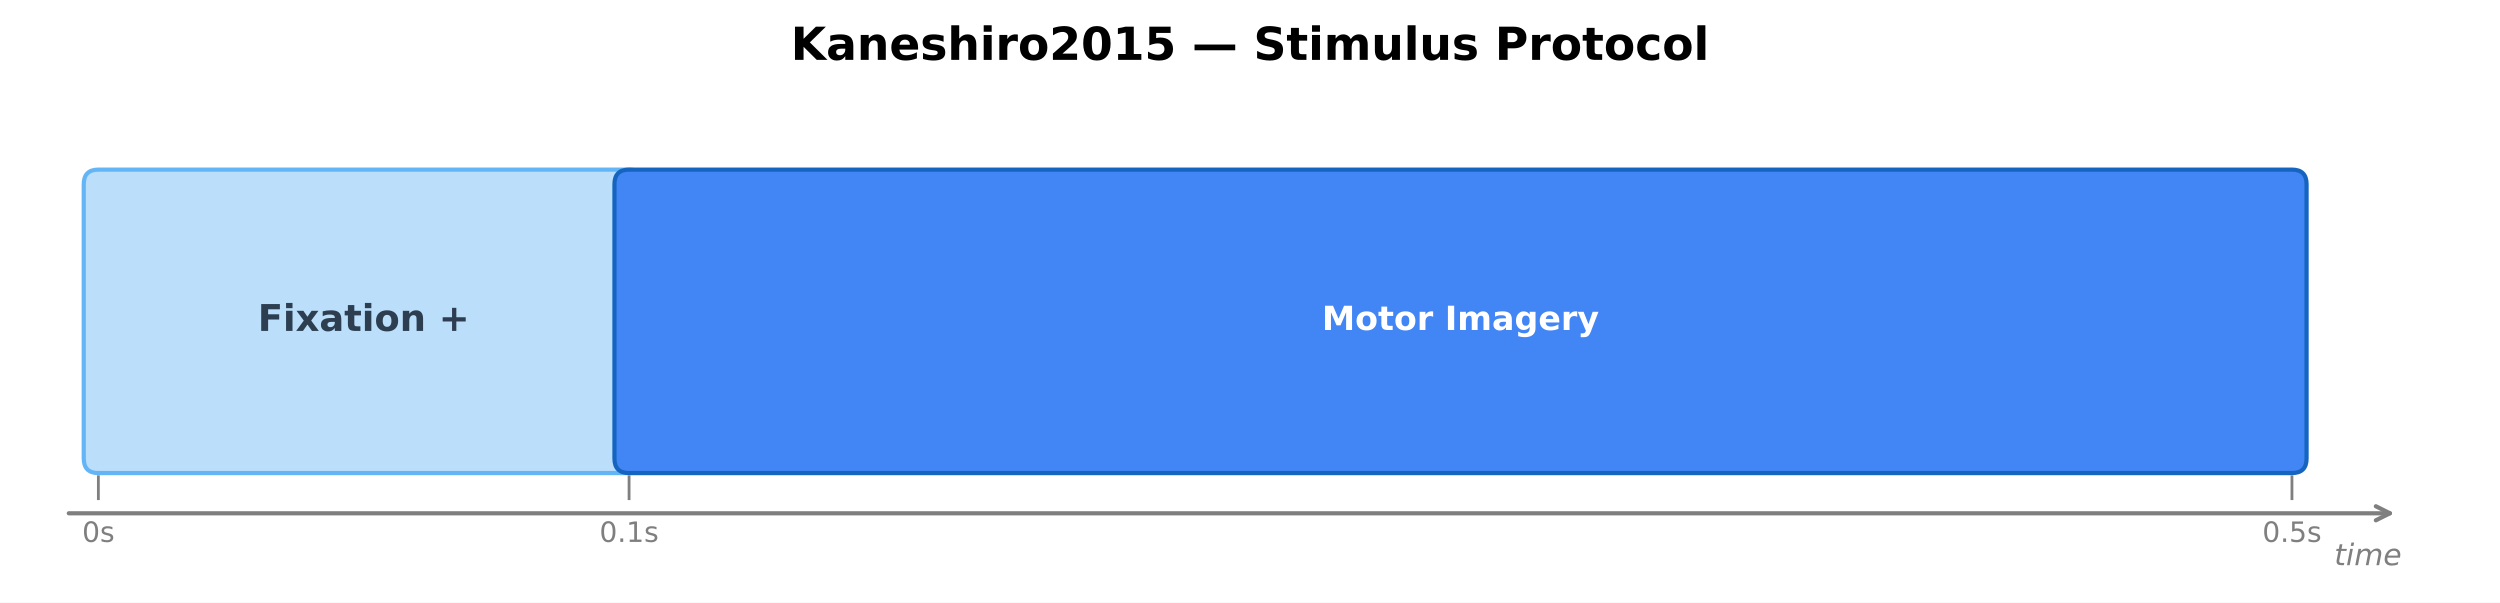
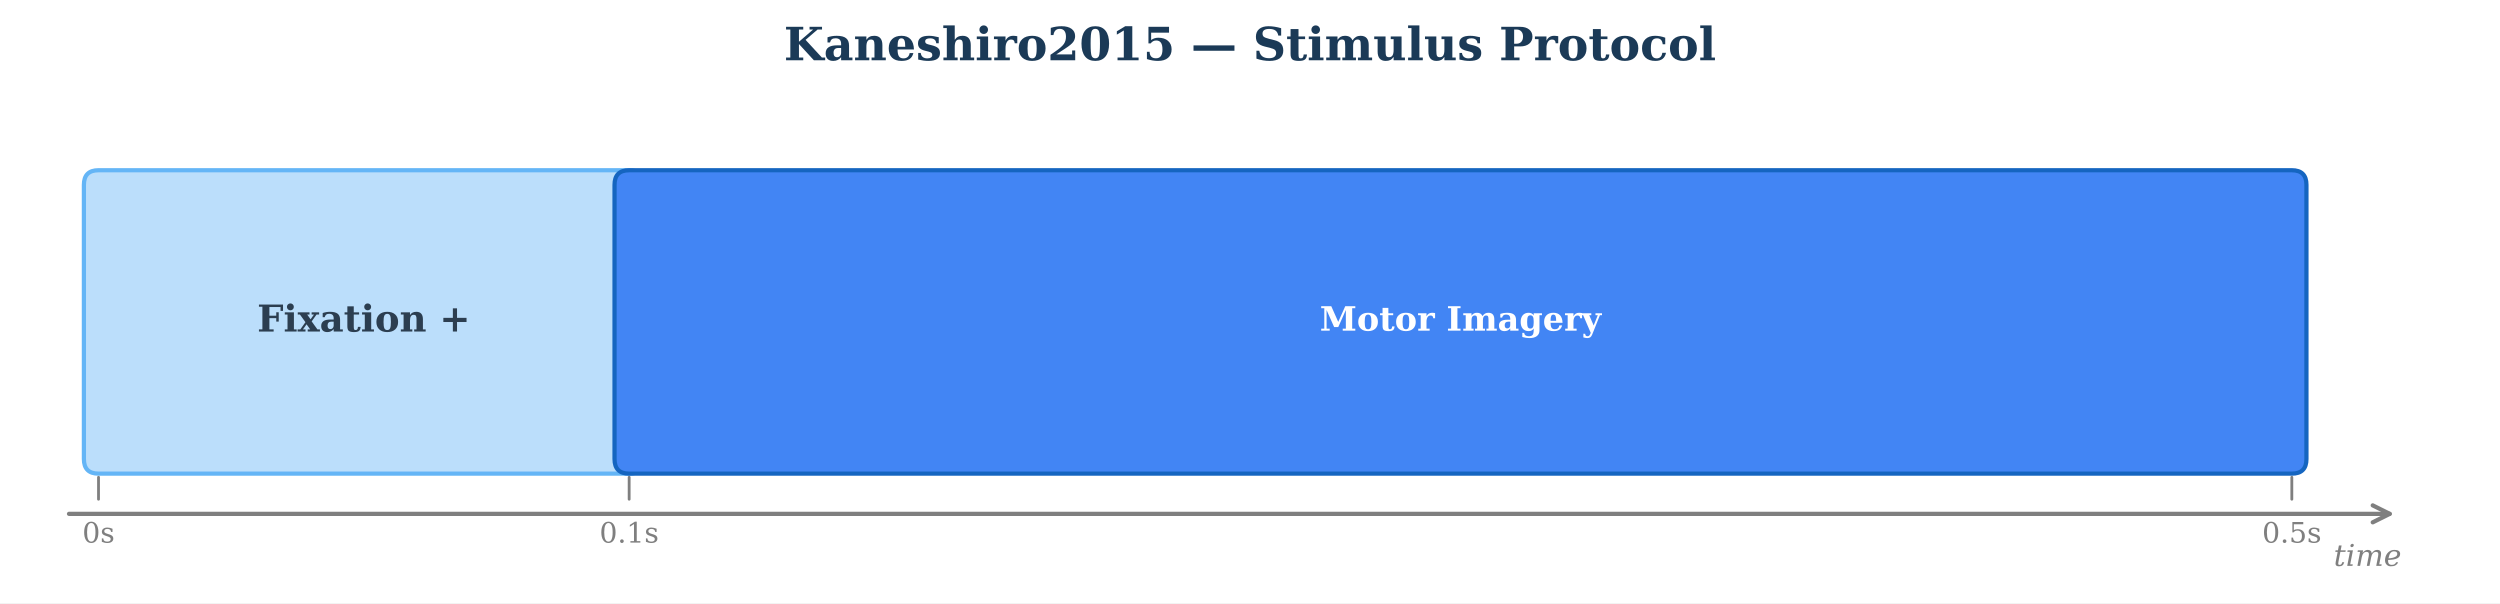
- <svg xmlns="http://www.w3.org/2000/svg" xmlns:xlink="http://www.w3.org/1999/xlink" width="712.8pt" height="171.788pt" viewBox="0 0 712.8 171.788" version="1.1">
+ <svg xmlns="http://www.w3.org/2000/svg" xmlns:xlink="http://www.w3.org/1999/xlink" width="708.48pt" height="170.95pt" viewBox="0 0 708.48 170.95" version="1.1">
  <defs>
    <style type="text/css">*{stroke-linejoin: round; stroke-linecap: butt}</style>
  </defs>
  <g id="figure_1">
    <g id="patch_1">
-       <path d="M 0 171.788  L 712.8 171.788  L 712.8 0  L 0 0  z " style="fill: #ffffff" />
+       <path d="M 0 170.95  L 708.48 170.95  L 708.48 0  L 0 0  z " style="fill: #ffffff" />
    </g>
    <g id="axes_1">
      <g id="patch_2">
-         <path d="M 28.048 134.88  L 179.362 134.88  Q 183.532 134.88 183.532 130.711  L 183.532 52.532  Q 183.532 48.362 179.362 48.362  L 28.048 48.362  Q 23.878 48.362 23.878 52.532  L 23.878 130.711  Q 23.878 134.88 28.048 134.88  z " clip-path="url(#pa5e3bc7644)" style="fill: #bbdefb; stroke: #64b5f6; stroke-width: 1.2" />
+         <path d="M 27.919 134.226  L 178.297 134.226  Q 182.441 134.226 182.441 130.082  L 182.441 52.387  Q 182.441 48.243 178.297 48.243  L 27.919 48.243  Q 23.775 48.243 23.775 52.387  L 23.775 130.082  Q 23.775 134.226 27.919 134.226  z " clip-path="url(#p4ee718311d)" style="fill: #bbdefb; stroke: #64b5f6; stroke-width: 1.2" />
      </g>
      <g id="patch_3">
-         <path d="M 179.362 134.88  L 653.481 134.88  Q 657.65 134.88 657.65 130.711  L 657.65 52.532  Q 657.65 48.362 653.481 48.362  L 179.362 48.362  Q 175.193 48.362 175.193 52.532  L 175.193 130.711  Q 175.193 134.88 179.362 134.88  z " clip-path="url(#pa5e3bc7644)" style="fill: #4285f4; stroke: #1565c0; stroke-width: 1.2" />
+         <path d="M 178.297 134.226  L 649.483 134.226  Q 653.627 134.226 653.627 130.082  L 653.627 52.387  Q 653.627 48.243 649.483 48.243  L 178.297 48.243  Q 174.153 48.243 174.153 52.387  L 174.153 130.082  Q 174.153 134.226 178.297 134.226  z " clip-path="url(#p4ee718311d)" style="fill: #4285f4; stroke: #1565c0; stroke-width: 1.2" />
      </g>
      <g id="line2d_1">
-         <path d="M 28.048 135.923  L 28.048 142.177  " clip-path="url(#pa5e3bc7644)" style="fill: none; stroke: #7f7f7f; stroke-width: 0.8; stroke-linecap: square" />
+         <path d="M 27.919 135.262  L 27.919 141.477  " clip-path="url(#p4ee718311d)" style="fill: none; stroke: #7f7f7f; stroke-width: 0.8; stroke-linecap: round" />
      </g>
      <g id="line2d_2">
-         <path d="M 179.362 135.923  L 179.362 142.177  " clip-path="url(#pa5e3bc7644)" style="fill: none; stroke: #7f7f7f; stroke-width: 0.8; stroke-linecap: square" />
+         <path d="M 178.297 135.262  L 178.297 141.477  " clip-path="url(#p4ee718311d)" style="fill: none; stroke: #7f7f7f; stroke-width: 0.8; stroke-linecap: round" />
      </g>
      <g id="line2d_3">
-         <path d="M 653.481 135.923  L 653.481 142.177  " clip-path="url(#pa5e3bc7644)" style="fill: none; stroke: #7f7f7f; stroke-width: 0.8; stroke-linecap: square" />
+         <path d="M 649.483 135.262  L 649.483 141.477  " clip-path="url(#p4ee718311d)" style="fill: none; stroke: #7f7f7f; stroke-width: 0.8; stroke-linecap: round" />
      </g>
      <g id="text_1">
-         <g clip-path="url(#pa5e3bc7644)">
-           <g style="fill: #2c3e50" transform="translate(73.50926 94.3492) scale(0.105 -0.105)">
+         <g clip-path="url(#p4ee718311d)">
+           <g style="fill: #2c3e50" transform="translate(72.88935 93.96234) scale(0.105 -0.105)">
            <defs>
-               <path id="DejaVuSans-Bold-29" d="M 588 4666  L 3834 4666  L 3834 3756  L 1791 3756  L 1791 2888  L 3713 2888  L 3713 1978  L 1791 1978  L 1791 0  L 588 0  L 588 4666  z " transform="scale(0.015625)" />
-               <path id="DejaVuSans-Bold-4c" d="M 538 3500  L 1656 3500  L 1656 0  L 538 0  L 538 3500  z M 538 4863  L 1656 4863  L 1656 3950  L 538 3950  L 538 4863  z " transform="scale(0.015625)" />
-               <path id="DejaVuSans-Bold-5b" d="M 1422 1791  L 159 3500  L 1344 3500  L 2059 2463  L 2784 3500  L 3969 3500  L 2706 1797  L 4031 0  L 2847 0  L 2059 1106  L 1281 0  L 97 0  L 1422 1791  z " transform="scale(0.015625)" />
-               <path id="DejaVuSans-Bold-44" d="M 2106 1575  Q 1756 1575 1579 1456  Q 1403 1338 1403 1106  Q 1403 894 1545 773  Q 1688 653 1941 653  Q 2256 653 2472 879  Q 2688 1106 2688 1447  L 2688 1575  L 2106 1575  z M 3816 1997  L 3816 0  L 2688 0  L 2688 519  Q 2463 200 2181 54  Q 1900 -91 1497 -91  Q 953 -91 614 226  Q 275 544 275 1050  Q 275 1666 698 1953  Q 1122 2241 2028 2241  L 2688 2241  L 2688 2328  Q 2688 2594 2478 2717  Q 2269 2841 1825 2841  Q 1466 2841 1156 2769  Q 847 2697 581 2553  L 581 3406  Q 941 3494 1303 3539  Q 1666 3584 2028 3584  Q 2975 3584 3395 3211  Q 3816 2838 3816 1997  z " transform="scale(0.015625)" />
-               <path id="DejaVuSans-Bold-57" d="M 1759 4494  L 1759 3500  L 2913 3500  L 2913 2700  L 1759 2700  L 1759 1216  Q 1759 972 1856 886  Q 1953 800 2241 800  L 2816 800  L 2816 0  L 1856 0  Q 1194 0 917 276  Q 641 553 641 1216  L 641 2700  L 84 2700  L 84 3500  L 641 3500  L 641 4494  L 1759 4494  z " transform="scale(0.015625)" />
-               <path id="DejaVuSans-Bold-52" d="M 2203 2784  Q 1831 2784 1636 2517  Q 1441 2250 1441 1747  Q 1441 1244 1636 976  Q 1831 709 2203 709  Q 2569 709 2762 976  Q 2956 1244 2956 1747  Q 2956 2250 2762 2517  Q 2569 2784 2203 2784  z M 2203 3584  Q 3106 3584 3614 3096  Q 4122 2609 4122 1747  Q 4122 884 3614 396  Q 3106 -91 2203 -91  Q 1297 -91 786 396  Q 275 884 275 1747  Q 275 2609 786 3096  Q 1297 3584 2203 3584  z " transform="scale(0.015625)" />
-               <path id="DejaVuSans-Bold-51" d="M 4056 2131  L 4056 0  L 2931 0  L 2931 347  L 2931 1631  Q 2931 2084 2911 2256  Q 2891 2428 2841 2509  Q 2775 2619 2662 2680  Q 2550 2741 2406 2741  Q 2056 2741 1856 2470  Q 1656 2200 1656 1722  L 1656 0  L 538 0  L 538 3500  L 1656 3500  L 1656 2988  Q 1909 3294 2193 3439  Q 2478 3584 2822 3584  Q 3428 3584 3742 3212  Q 4056 2841 4056 2131  z " transform="scale(0.015625)" />
-               <path id="DejaVuSans-Bold-3" transform="scale(0.015625)" />
-               <path id="DejaVuSans-Bold-e" d="M 3053 4013  L 3053 2375  L 4684 2375  L 4684 1638  L 3053 1638  L 3053 0  L 2309 0  L 2309 1638  L 678 1638  L 678 2375  L 2309 2375  L 2309 4013  L 3053 4013  z " transform="scale(0.015625)" />
+               <path id="DejaVuSerif-Bold-29" d="M 300 0  L 300 378  L 897 378  L 897 4288  L 300 4288  L 300 4666  L 4459 4666  L 4459 3566  L 4031 3566  L 4031 4238  L 2106 4238  L 2106 2741  L 3291 2741  L 3291 3334  L 3719 3334  L 3719 1722  L 3291 1722  L 3291 2316  L 2106 2316  L 2106 378  L 2841 378  L 2841 0  L 300 0  z " transform="scale(0.015625)" />
+               <path id="DejaVuSerif-Bold-4c" d="M 588 4263  Q 588 4516 763 4689  Q 938 4863 1191 4863  Q 1438 4863 1611 4689  Q 1784 4516 1784 4263  Q 1784 4016 1611 3842  Q 1438 3669 1191 3669  Q 938 3669 763 3841  Q 588 4013 588 4263  z M 1797 378  L 2272 378  L 2272 0  L 219 0  L 219 378  L 691 378  L 691 2944  L 219 2944  L 219 3322  L 1797 3322  L 1797 378  z " transform="scale(0.015625)" />
+               <path id="DejaVuSerif-Bold-5b" d="M 2247 2119  L 2834 2944  L 2425 2944  L 2425 3322  L 3719 3322  L 3719 2944  L 3278 2944  L 2431 1759  L 3419 378  L 3859 378  L 3859 0  L 1747 0  L 1747 378  L 2175 378  L 1550 1253  L 922 378  L 1369 378  L 1369 0  L 0 0  L 0 378  L 475 378  L 1356 1619  L 403 2944  L 31 2944  L 31 3322  L 2059 3322  L 2059 2944  L 1656 2944  L 2247 2119  z " transform="scale(0.015625)" />
+               <path id="DejaVuSerif-Bold-44" d="M 3525 2041  L 3525 378  L 4000 378  L 4000 0  L 2419 0  L 2419 422  Q 2200 159 1931 34  Q 1663 -91 1319 -91  Q 809 -91 536 182  Q 263 456 263 966  Q 263 1525 655 1803  Q 1047 2081 1838 2081  L 2419 2081  L 2419 2278  Q 2419 2681 2228 2873  Q 2038 3066 1638 3066  Q 1306 3066 1126 2930  Q 947 2794 872 2484  L 519 2484  L 519 3200  Q 816 3306 1134 3359  Q 1453 3413 1806 3413  Q 2697 3413 3111 3081  Q 3525 2750 3525 2041  z M 2419 1044  L 2419 1709  L 2003 1709  Q 1694 1709 1528 1540  Q 1363 1372 1363 1056  Q 1363 741 1483 584  Q 1603 428 1850 428  Q 2106 428 2262 597  Q 2419 766 2419 1044  z " transform="scale(0.015625)" />
+               <path id="DejaVuSerif-Bold-57" d="M 634 2944  L 153 2944  L 153 3322  L 634 3322  L 634 4353  L 1741 4353  L 1741 3322  L 2663 3322  L 2663 2944  L 1741 2944  L 1741 909  Q 1741 475 1809 369  Q 1878 263 2059 263  Q 2259 263 2356 397  Q 2453 531 2459 813  L 2925 813  Q 2897 313 2651 111  Q 2406 -91 1806 -91  Q 1122 -91 878 123  Q 634 338 634 909  L 634 2944  z " transform="scale(0.015625)" />
+               <path id="DejaVuSerif-Bold-52" d="M 2138 263  Q 2488 263 2630 563  Q 2772 863 2772 1663  Q 2772 2463 2631 2761  Q 2491 3059 2138 3059  Q 1784 3059 1640 2757  Q 1497 2456 1497 1663  Q 1497 869 1640 566  Q 1784 263 2138 263  z M 2138 -91  Q 1259 -91 761 376  Q 263 844 263 1663  Q 263 2484 761 2948  Q 1259 3413 2138 3413  Q 3019 3413 3516 2948  Q 4013 2484 4013 1663  Q 4013 844 3514 376  Q 3016 -91 2138 -91  z " transform="scale(0.015625)" />
+               <path id="DejaVuSerif-Bold-51" d="M 219 0  L 219 378  L 691 378  L 691 2944  L 219 2944  L 219 3322  L 1797 3322  L 1797 2853  Q 1997 3150 2253 3281  Q 2509 3413 2900 3413  Q 3459 3413 3745 3083  Q 4031 2753 4031 2113  L 4031 378  L 4506 378  L 4506 0  L 2522 0  L 2522 378  L 2925 378  L 2925 2144  Q 2925 2566 2817 2730  Q 2709 2894 2444 2894  Q 2109 2894 1953 2648  Q 1797 2403 1797 1869  L 1797 378  L 2203 378  L 2203 0  L 219 0  z " transform="scale(0.015625)" />
+               <path id="DejaVuSerif-Bold-3" transform="scale(0.015625)" />
+               <path id="DejaVuSerif-Bold-e" d="M 3041 4013  L 3041 2369  L 4684 2369  L 4684 1650  L 3041 1650  L 3041 6  L 2322 6  L 2322 1650  L 678 1650  L 678 2369  L 2322 2369  L 2322 4013  L 3041 4013  z " transform="scale(0.015625)" />
            </defs>
-             <use xlink:href="#DejaVuSans-Bold-29" />
-             <use xlink:href="#DejaVuSans-Bold-4c" transform="translate(68.3125 0)" />
-             <use xlink:href="#DejaVuSans-Bold-5b" transform="translate(102.5938 0)" />
-             <use xlink:href="#DejaVuSans-Bold-44" transform="translate(167.0938 0)" />
-             <use xlink:href="#DejaVuSans-Bold-57" transform="translate(234.5781 0)" />
-             <use xlink:href="#DejaVuSans-Bold-4c" transform="translate(282.375 0)" />
-             <use xlink:href="#DejaVuSans-Bold-52" transform="translate(316.6562 0)" />
-             <use xlink:href="#DejaVuSans-Bold-51" transform="translate(385.3594 0)" />
-             <use xlink:href="#DejaVuSans-Bold-3" transform="translate(456.5469 0)" />
-             <use xlink:href="#DejaVuSans-Bold-e" transform="translate(491.3594 0)" />
+             <use xlink:href="#DejaVuSerif-Bold-29" />
+             <use xlink:href="#DejaVuSerif-Bold-4c" transform="translate(71 0)" />
+             <use xlink:href="#DejaVuSerif-Bold-5b" transform="translate(108.9844 0)" />
+             <use xlink:href="#DejaVuSerif-Bold-44" transform="translate(168.6094 0)" />
+             <use xlink:href="#DejaVuSerif-Bold-57" transform="translate(233.4062 0)" />
+             <use xlink:href="#DejaVuSerif-Bold-4c" transform="translate(279.5938 0)" />
+             <use xlink:href="#DejaVuSerif-Bold-52" transform="translate(317.5781 0)" />
+             <use xlink:href="#DejaVuSerif-Bold-51" transform="translate(384.2812 0)" />
+             <use xlink:href="#DejaVuSerif-Bold-3" transform="translate(456.9844 0)" />
+             <use xlink:href="#DejaVuSerif-Bold-e" transform="translate(491.7969 0)" />
          </g>
        </g>
      </g>
      <g id="text_2">
-         <g clip-path="url(#pa5e3bc7644)">
-           <g style="fill: #ffffff" transform="translate(376.9184 94.08903) scale(0.095 -0.095)">
+         <g clip-path="url(#p4ee718311d)">
+           <g style="fill: #ffffff" transform="translate(374.0131 93.70216) scale(0.095 -0.095)">
            <defs>
-               <path id="DejaVuSans-Bold-30" d="M 588 4666  L 2119 4666  L 3181 2169  L 4250 4666  L 5778 4666  L 5778 0  L 4641 0  L 4641 3413  L 3566 897  L 2803 897  L 1728 3413  L 1728 0  L 588 0  L 588 4666  z " transform="scale(0.015625)" />
-               <path id="DejaVuSans-Bold-55" d="M 3138 2547  Q 2991 2616 2845 2648  Q 2700 2681 2553 2681  Q 2122 2681 1889 2404  Q 1656 2128 1656 1613  L 1656 0  L 538 0  L 538 3500  L 1656 3500  L 1656 2925  Q 1872 3269 2151 3426  Q 2431 3584 2822 3584  Q 2878 3584 2943 3579  Q 3009 3575 3134 3559  L 3138 2547  z " transform="scale(0.015625)" />
-               <path id="DejaVuSans-Bold-2c" d="M 588 4666  L 1791 4666  L 1791 0  L 588 0  L 588 4666  z " transform="scale(0.015625)" />
-               <path id="DejaVuSans-Bold-50" d="M 3781 2919  Q 3994 3244 4286 3414  Q 4578 3584 4928 3584  Q 5531 3584 5847 3212  Q 6163 2841 6163 2131  L 6163 0  L 5038 0  L 5038 1825  Q 5041 1866 5042 1909  Q 5044 1953 5044 2034  Q 5044 2406 4934 2573  Q 4825 2741 4581 2741  Q 4263 2741 4089 2478  Q 3916 2216 3909 1719  L 3909 0  L 2784 0  L 2784 1825  Q 2784 2406 2684 2573  Q 2584 2741 2328 2741  Q 2006 2741 1831 2477  Q 1656 2213 1656 1722  L 1656 0  L 531 0  L 531 3500  L 1656 3500  L 1656 2988  Q 1863 3284 2130 3434  Q 2397 3584 2719 3584  Q 3081 3584 3359 3409  Q 3638 3234 3781 2919  z " transform="scale(0.015625)" />
-               <path id="DejaVuSans-Bold-4a" d="M 2919 594  Q 2688 288 2409 144  Q 2131 0 1766 0  Q 1125 0 706 504  Q 288 1009 288 1791  Q 288 2575 706 3076  Q 1125 3578 1766 3578  Q 2131 3578 2409 3434  Q 2688 3291 2919 2981  L 2919 3500  L 4044 3500  L 4044 353  Q 4044 -491 3511 -936  Q 2978 -1381 1966 -1381  Q 1638 -1381 1331 -1331  Q 1025 -1281 716 -1178  L 716 -306  Q 1009 -475 1290 -558  Q 1572 -641 1856 -641  Q 2406 -641 2662 -400  Q 2919 -159 2919 353  L 2919 594  z M 2181 2772  Q 1834 2772 1640 2515  Q 1447 2259 1447 1791  Q 1447 1309 1634 1061  Q 1822 813 2181 813  Q 2531 813 2725 1069  Q 2919 1325 2919 1791  Q 2919 2259 2725 2515  Q 2531 2772 2181 2772  z " transform="scale(0.015625)" />
-               <path id="DejaVuSans-Bold-48" d="M 4031 1759  L 4031 1441  L 1416 1441  Q 1456 1047 1700 850  Q 1944 653 2381 653  Q 2734 653 3104 758  Q 3475 863 3866 1075  L 3866 213  Q 3469 63 3072 -14  Q 2675 -91 2278 -91  Q 1328 -91 801 392  Q 275 875 275 1747  Q 275 2603 792 3093  Q 1309 3584 2216 3584  Q 3041 3584 3536 3087  Q 4031 2591 4031 1759  z M 2881 2131  Q 2881 2450 2695 2645  Q 2509 2841 2209 2841  Q 1884 2841 1681 2658  Q 1478 2475 1428 2131  L 2881 2131  z " transform="scale(0.015625)" />
-               <path id="DejaVuSans-Bold-5c" d="M 78 3500  L 1197 3500  L 2138 1125  L 2938 3500  L 4056 3500  L 2584 -331  Q 2363 -916 2067 -1148  Q 1772 -1381 1288 -1381  L 641 -1381  L 641 -647  L 991 -647  Q 1275 -647 1404 -556  Q 1534 -466 1606 -231  L 1638 -134  L 78 3500  z " transform="scale(0.015625)" />
+               <path id="DejaVuSerif-Bold-30" d="M 269 0  L 269 378  L 863 378  L 863 4288  L 269 4288  L 269 4666  L 2194 4666  L 3525 1672  L 4863 4666  L 6784 4666  L 6784 4288  L 6188 4288  L 6188 378  L 6784 378  L 6784 0  L 4384 0  L 4384 378  L 4978 378  L 4978 3938  L 3531 684  L 2741 684  L 1300 3938  L 1300 378  L 1894 378  L 1894 0  L 269 0  z " transform="scale(0.015625)" />
+               <path id="DejaVuSerif-Bold-55" d="M 3438 3359  L 3438 2369  L 3084 2369  Q 3066 2634 2941 2764  Q 2816 2894 2578 2894  Q 2216 2894 2006 2575  Q 1797 2256 1797 1691  L 1797 378  L 2400 378  L 2400 0  L 219 0  L 219 378  L 691 378  L 691 2944  L 184 2944  L 184 3322  L 1797 3322  L 1797 2731  Q 1959 3078 2226 3245  Q 2494 3413 2881 3413  Q 2978 3413 3117 3398  Q 3256 3384 3438 3359  z " transform="scale(0.015625)" />
+               <path id="DejaVuSerif-Bold-2c" d="M 300 0  L 300 378  L 897 378  L 897 4288  L 300 4288  L 300 4666  L 2700 4666  L 2700 4288  L 2100 4288  L 2100 378  L 2700 378  L 2700 0  L 300 0  z " transform="scale(0.015625)" />
+               <path id="DejaVuSerif-Bold-50" d="M 3884 2778  Q 4116 3109 4384 3261  Q 4653 3413 5013 3413  Q 5584 3413 5867 3089  Q 6150 2766 6150 2113  L 6150 378  L 6625 378  L 6625 0  L 4647 0  L 4647 378  L 5044 378  L 5044 1947  Q 5044 2569 4948 2731  Q 4853 2894 4594 2894  Q 4300 2894 4137 2667  Q 3975 2441 3975 2022  L 3975 378  L 4372 378  L 4372 0  L 2472 0  L 2472 378  L 2869 378  L 2869 1947  Q 2869 2569 2772 2731  Q 2675 2894 2419 2894  Q 2122 2894 1959 2667  Q 1797 2441 1797 2022  L 1797 378  L 2194 378  L 2194 0  L 219 0  L 219 378  L 691 378  L 691 2944  L 219 2944  L 219 3322  L 1797 3322  L 1797 2853  Q 1991 3144 2241 3278  Q 2491 3413 2834 3413  Q 3241 3413 3494 3258  Q 3747 3103 3884 2778  z " transform="scale(0.015625)" />
+               <path id="DejaVuSerif-Bold-4a" d="M 3853 2944  L 3853 44  Q 3853 -656 3354 -1039  Q 2856 -1422 1947 -1422  Q 1616 -1422 1275 -1370  Q 934 -1319 575 -1216  L 575 -422  L 928 -422  Q 975 -750 1192 -909  Q 1409 -1069 1813 -1069  Q 2325 -1069 2536 -823  Q 2747 -578 2747 44  L 2747 422  Q 2606 163 2367 36  Q 2128 -91 1778 -91  Q 1072 -91 667 378  Q 263 847 263 1663  Q 263 2481 667 2947  Q 1072 3413 1778 3413  Q 2128 3413 2367 3286  Q 2606 3159 2747 2900  L 2747 3322  L 4325 3322  L 4325 2944  L 3853 2944  z M 2747 1825  Q 2747 2406 2597 2665  Q 2447 2925 2119 2925  Q 1775 2925 1636 2651  Q 1497 2378 1497 1663  Q 1497 947 1637 672  Q 1778 397 2119 397  Q 2447 397 2597 656  Q 2747 916 2747 1497  L 2747 1825  z " transform="scale(0.015625)" />
+               <path id="DejaVuSerif-Bold-48" d="M 2566 1875  Q 2566 2531 2444 2795  Q 2322 3059 2028 3059  Q 1744 3059 1620 2800  Q 1497 2541 1497 1931  L 1497 1875  L 2566 1875  z M 3781 1503  L 1497 1503  L 1497 1478  Q 1497 834 1690 548  Q 1884 263 2316 263  Q 2675 263 2897 453  Q 3119 644 3181 1006  L 3700 1006  Q 3566 441 3166 175  Q 2766 -91 2047 -91  Q 1184 -91 723 364  Q 263 819 263 1663  Q 263 2488 734 2950  Q 1206 3413 2047 3413  Q 2872 3413 3312 2927  Q 3753 2441 3781 1503  z " transform="scale(0.015625)" />
+               <path id="DejaVuSerif-Bold-5c" d="M 1997 -750  Q 1847 -1116 1634 -1269  Q 1422 -1422 1063 -1422  Q 909 -1422 721 -1387  Q 534 -1353 313 -1288  L 313 -594  L 666 -597  Q 675 -838 779 -953  Q 884 -1069 1094 -1069  Q 1297 -1069 1422 -958  Q 1547 -847 1672 -538  L 1722 -422  L 275 2944  L -84 2944  L -84 3322  L 1831 3322  L 1831 2944  L 1434 2944  L 2278 978  L 3066 2944  L 2625 2944  L 2625 3322  L 3872 3322  L 3872 2944  L 3469 2944  L 1997 -750  z " transform="scale(0.015625)" />
            </defs>
-             <use xlink:href="#DejaVuSans-Bold-30" />
-             <use xlink:href="#DejaVuSans-Bold-52" transform="translate(99.51562 0)" />
-             <use xlink:href="#DejaVuSans-Bold-57" transform="translate(168.2188 0)" />
-             <use xlink:href="#DejaVuSans-Bold-52" transform="translate(216.0156 0)" />
-             <use xlink:href="#DejaVuSans-Bold-55" transform="translate(284.7188 0)" />
-             <use xlink:href="#DejaVuSans-Bold-3" transform="translate(334.0312 0)" />
-             <use xlink:href="#DejaVuSans-Bold-2c" transform="translate(368.8438 0)" />
-             <use xlink:href="#DejaVuSans-Bold-50" transform="translate(406.0469 0)" />
-             <use xlink:href="#DejaVuSans-Bold-44" transform="translate(510.25 0)" />
-             <use xlink:href="#DejaVuSans-Bold-4a" transform="translate(577.7344 0)" />
-             <use xlink:href="#DejaVuSans-Bold-48" transform="translate(649.3125 0)" />
-             <use xlink:href="#DejaVuSans-Bold-55" transform="translate(717.1406 0)" />
-             <use xlink:href="#DejaVuSans-Bold-5c" transform="translate(766.4531 0)" />
+             <use xlink:href="#DejaVuSerif-Bold-30" />
+             <use xlink:href="#DejaVuSerif-Bold-52" transform="translate(110.6875 0)" />
+             <use xlink:href="#DejaVuSerif-Bold-57" transform="translate(177.3906 0)" />
+             <use xlink:href="#DejaVuSerif-Bold-52" transform="translate(223.5781 0)" />
+             <use xlink:href="#DejaVuSerif-Bold-55" transform="translate(290.2812 0)" />
+             <use xlink:href="#DejaVuSerif-Bold-3" transform="translate(342.9688 0)" />
+             <use xlink:href="#DejaVuSerif-Bold-2c" transform="translate(377.7812 0)" />
+             <use xlink:href="#DejaVuSerif-Bold-50" transform="translate(424.5625 0)" />
+             <use xlink:href="#DejaVuSerif-Bold-44" transform="translate(530.375 0)" />
+             <use xlink:href="#DejaVuSerif-Bold-4a" transform="translate(595.1719 0)" />
+             <use xlink:href="#DejaVuSerif-Bold-48" transform="translate(665.0938 0)" />
+             <use xlink:href="#DejaVuSerif-Bold-55" transform="translate(728.7188 0)" />
+             <use xlink:href="#DejaVuSerif-Bold-5c" transform="translate(781.4062 0)" />
          </g>
        </g>
      </g>
      <g id="text_3">
-         <g style="fill: #7f7f7f" transform="translate(23.41901 154.5095) scale(0.08 -0.08)">
+         <g style="fill: #7f7f7f" transform="translate(23.32131 153.7713) scale(0.08 -0.08)">
          <defs>
-             <path id="DejaVuSans-13" d="M 2034 4250  Q 1547 4250 1301 3770  Q 1056 3291 1056 2328  Q 1056 1369 1301 889  Q 1547 409 2034 409  Q 2525 409 2770 889  Q 3016 1369 3016 2328  Q 3016 3291 2770 3770  Q 2525 4250 2034 4250  z M 2034 4750  Q 2819 4750 3233 4129  Q 3647 3509 3647 2328  Q 3647 1150 3233 529  Q 2819 -91 2034 -91  Q 1250 -91 836 529  Q 422 1150 422 2328  Q 422 3509 836 4129  Q 1250 4750 2034 4750  z " transform="scale(0.015625)" />
-             <path id="DejaVuSans-56" d="M 2834 3397  L 2834 2853  Q 2591 2978 2328 3040  Q 2066 3103 1784 3103  Q 1356 3103 1142 2972  Q 928 2841 928 2578  Q 928 2378 1081 2264  Q 1234 2150 1697 2047  L 1894 2003  Q 2506 1872 2764 1633  Q 3022 1394 3022 966  Q 3022 478 2636 193  Q 2250 -91 1575 -91  Q 1294 -91 989 -36  Q 684 19 347 128  L 347 722  Q 666 556 975 473  Q 1284 391 1588 391  Q 1994 391 2212 530  Q 2431 669 2431 922  Q 2431 1156 2273 1281  Q 2116 1406 1581 1522  L 1381 1569  Q 847 1681 609 1914  Q 372 2147 372 2553  Q 372 3047 722 3315  Q 1072 3584 1716 3584  Q 2034 3584 2315 3537  Q 2597 3491 2834 3397  z " transform="scale(0.015625)" />
+             <path id="DejaVuSerif-13" d="M 2034 219  Q 2513 219 2750 744  Q 2988 1269 2988 2328  Q 2988 3391 2750 3916  Q 2513 4441 2034 4441  Q 1556 4441 1318 3916  Q 1081 3391 1081 2328  Q 1081 1269 1318 744  Q 1556 219 2034 219  z M 2034 -91  Q 1275 -91 848 546  Q 422 1184 422 2328  Q 422 3475 848 4112  Q 1275 4750 2034 4750  Q 2797 4750 3222 4112  Q 3647 3475 3647 2328  Q 3647 1184 3222 546  Q 2797 -91 2034 -91  z " transform="scale(0.015625)" />
+             <path id="DejaVuSerif-56" d="M 359 184  L 359 959  L 691 959  Q 703 588 923 403  Q 1144 219 1575 219  Q 1963 219 2166 364  Q 2369 509 2369 788  Q 2369 1006 2220 1140  Q 2072 1275 1594 1428  L 1178 1569  Q 750 1706 558 1912  Q 366 2119 366 2438  Q 366 2894 700 3153  Q 1034 3413 1625 3413  Q 1888 3413 2178 3344  Q 2469 3275 2778 3144  L 2778 2419  L 2447 2419  Q 2434 2741 2221 2922  Q 2009 3103 1644 3103  Q 1281 3103 1095 2975  Q 909 2847 909 2591  Q 909 2381 1050 2254  Q 1191 2128 1613 1997  L 2069 1856  Q 2541 1709 2748 1489  Q 2956 1269 2956 922  Q 2956 450 2595 179  Q 2234 -91 1600 -91  Q 1278 -91 972 -22  Q 666 47 359 184  z " transform="scale(0.015625)" />
          </defs>
-           <use xlink:href="#DejaVuSans-13" />
-           <use xlink:href="#DejaVuSans-56" transform="translate(63.625 0)" />
+           <use xlink:href="#DejaVuSerif-13" />
+           <use xlink:href="#DejaVuSerif-56" transform="translate(63.625 0)" />
        </g>
      </g>
      <g id="text_4">
-         <g style="fill: #7f7f7f" transform="translate(170.9172 154.5095) scale(0.08 -0.08)">
+         <g style="fill: #7f7f7f" transform="translate(169.8835 153.7713) scale(0.08 -0.08)">
          <defs>
-             <path id="DejaVuSans-11" d="M 684 794  L 1344 794  L 1344 0  L 684 0  L 684 794  z " transform="scale(0.015625)" />
-             <path id="DejaVuSans-14" d="M 794 531  L 1825 531  L 1825 4091  L 703 3866  L 703 4441  L 1819 4666  L 2450 4666  L 2450 531  L 3481 531  L 3481 0  L 794 0  L 794 531  z " transform="scale(0.015625)" />
+             <path id="DejaVuSerif-11" d="M 603 325  Q 603 500 722 622  Q 841 744 1019 744  Q 1191 744 1312 622  Q 1434 500 1434 325  Q 1434 153 1312 31  Q 1191 -91 1019 -91  Q 841 -91 722 29  Q 603 150 603 325  z " transform="scale(0.015625)" />
+             <path id="DejaVuSerif-14" d="M 909 0  L 909 331  L 1722 331  L 1722 4213  L 781 3603  L 781 4013  L 1919 4750  L 2350 4750  L 2350 331  L 3163 331  L 3163 0  L 909 0  z " transform="scale(0.015625)" />
          </defs>
-           <use xlink:href="#DejaVuSans-13" />
-           <use xlink:href="#DejaVuSans-11" transform="translate(63.625 0)" />
-           <use xlink:href="#DejaVuSans-14" transform="translate(95.40625 0)" />
-           <use xlink:href="#DejaVuSans-56" transform="translate(159.0312 0)" />
+           <use xlink:href="#DejaVuSerif-13" />
+           <use xlink:href="#DejaVuSerif-11" transform="translate(63.625 0)" />
+           <use xlink:href="#DejaVuSerif-14" transform="translate(95.40625 0)" />
+           <use xlink:href="#DejaVuSerif-56" transform="translate(159.0312 0)" />
        </g>
      </g>
      <g id="text_5">
-         <g style="fill: #7f7f7f" transform="translate(645.0356 154.5095) scale(0.08 -0.08)">
+         <g style="fill: #7f7f7f" transform="translate(641.0692 153.7713) scale(0.08 -0.08)">
          <defs>
-             <path id="DejaVuSans-18" d="M 691 4666  L 3169 4666  L 3169 4134  L 1269 4134  L 1269 2991  Q 1406 3038 1543 3061  Q 1681 3084 1819 3084  Q 2600 3084 3056 2656  Q 3513 2228 3513 1497  Q 3513 744 3044 326  Q 2575 -91 1722 -91  Q 1428 -91 1123 -41  Q 819 9 494 109  L 494 744  Q 775 591 1075 516  Q 1375 441 1709 441  Q 2250 441 2565 725  Q 2881 1009 2881 1497  Q 2881 1984 2565 2268  Q 2250 2553 1709 2553  Q 1456 2553 1204 2497  Q 953 2441 691 2322  L 691 4666  z " transform="scale(0.015625)" />
+             <path id="DejaVuSerif-18" d="M 3219 4666  L 3219 4153  L 1081 4153  L 1081 2816  Q 1244 2928 1461 2984  Q 1678 3041 1947 3041  Q 2703 3041 3140 2622  Q 3578 2203 3578 1478  Q 3578 738 3136 323  Q 2694 -91 1894 -91  Q 1572 -91 1234 -12  Q 897 66 544 225  L 544 1131  L 897 1131  Q 925 688 1179 453  Q 1434 219 1894 219  Q 2388 219 2653 544  Q 2919 869 2919 1478  Q 2919 2084 2655 2407  Q 2391 2731 1894 2731  Q 1613 2731 1398 2631  Q 1184 2531 1019 2322  L 750 2322  L 750 4666  L 3219 4666  z " transform="scale(0.015625)" />
          </defs>
-           <use xlink:href="#DejaVuSans-13" />
-           <use xlink:href="#DejaVuSans-11" transform="translate(63.625 0)" />
-           <use xlink:href="#DejaVuSans-18" transform="translate(95.40625 0)" />
-           <use xlink:href="#DejaVuSans-56" transform="translate(159.0312 0)" />
+           <use xlink:href="#DejaVuSerif-13" />
+           <use xlink:href="#DejaVuSerif-11" transform="translate(63.625 0)" />
+           <use xlink:href="#DejaVuSerif-18" transform="translate(95.40625 0)" />
+           <use xlink:href="#DejaVuSerif-56" transform="translate(159.0312 0)" />
        </g>
      </g>
      <g id="patch_4">
-         <path d="M 19.622 146.347  Q 351.186 146.347 681.409 146.347  " style="fill: none; stroke: #7f7f7f; stroke-width: 1.2; stroke-linecap: round" />
-         <path d="M 677.409 144.347  L 681.409 146.347  L 677.409 148.347  " style="fill: none; stroke: #7f7f7f; stroke-width: 1.2; stroke-linecap: round" />
+         <path d="M 19.56 145.621  Q 349.061 145.621 677.22 145.621  " style="fill: none; stroke: #7f7f7f; stroke-width: 1.2; stroke-linecap: round" />
+         <path d="M 672.42 143.221  L 677.22 145.621  L 672.42 148.021  " style="fill: none; stroke: #7f7f7f; stroke-width: 1.2; stroke-linecap: round" />
      </g>
      <g id="text_6">
-         <g style="fill: #7f7f7f" transform="translate(665.5489 161.1444) scale(0.085 -0.085)">
+         <g style="fill: #7f7f7f" transform="translate(661.3353 160.3668) scale(0.085 -0.085)">
          <defs>
-             <path id="DejaVuSans-Oblique-57" d="M 2706 3500  L 2619 3053  L 1472 3053  L 1100 1153  Q 1081 1047 1072 975  Q 1063 903 1063 863  Q 1063 663 1183 572  Q 1303 481 1569 481  L 2150 481  L 2053 0  L 1503 0  Q 991 0 739 200  Q 488 400 488 806  Q 488 878 497 964  Q 506 1050 525 1153  L 897 3053  L 409 3053  L 500 3500  L 978 3500  L 1172 4494  L 1747 4494  L 1556 3500  L 2706 3500  z " transform="scale(0.015625)" />
-             <path id="DejaVuSans-Oblique-4c" d="M 1172 4863  L 1747 4863  L 1606 4134  L 1031 4134  L 1172 4863  z M 909 3500  L 1484 3500  L 800 0  L 225 0  L 909 3500  z " transform="scale(0.015625)" />
-             <path id="DejaVuSans-Oblique-50" d="M 5747 2113  L 5338 0  L 4763 0  L 5166 2094  Q 5191 2228 5203 2325  Q 5216 2422 5216 2491  Q 5216 2772 5059 2928  Q 4903 3084 4622 3084  Q 4203 3084 3875 2770  Q 3547 2456 3450 1953  L 3066 0  L 2491 0  L 2900 2094  Q 2925 2209 2937 2307  Q 2950 2406 2950 2484  Q 2950 2769 2794 2926  Q 2638 3084 2363 3084  Q 1938 3084 1609 2770  Q 1281 2456 1184 1953  L 800 0  L 225 0  L 909 3500  L 1484 3500  L 1375 2956  Q 1609 3263 1923 3423  Q 2238 3584 2597 3584  Q 2978 3584 3223 3384  Q 3469 3184 3519 2828  Q 3781 3197 4126 3390  Q 4472 3584 4856 3584  Q 5306 3584 5551 3325  Q 5797 3066 5797 2591  Q 5797 2488 5784 2364  Q 5772 2241 5747 2113  z " transform="scale(0.015625)" />
-             <path id="DejaVuSans-Oblique-48" d="M 3078 2063  Q 3088 2113 3092 2166  Q 3097 2219 3097 2272  Q 3097 2653 2873 2875  Q 2650 3097 2266 3097  Q 1838 3097 1509 2826  Q 1181 2556 1013 2059  L 3078 2063  z M 3578 1613  L 903 1613  Q 884 1494 878 1425  Q 872 1356 872 1306  Q 872 872 1139 634  Q 1406 397 1894 397  Q 2269 397 2603 481  Q 2938 566 3225 728  L 3116 159  Q 2806 34 2476 -28  Q 2147 -91 1806 -91  Q 1078 -91 686 257  Q 294 606 294 1247  Q 294 1794 489 2264  Q 684 2734 1063 3103  Q 1306 3334 1642 3459  Q 1978 3584 2356 3584  Q 2950 3584 3301 3228  Q 3653 2872 3653 2272  Q 3653 2128 3634 1964  Q 3616 1800 3578 1613  z " transform="scale(0.015625)" />
+             <path id="DejaVuSerif-Italic-57" d="M 856 2988  L 350 2988  L 416 3322  L 922 3322  L 1122 4353  L 1700 4353  L 1500 3322  L 2581 3322  L 2516 2988  L 1434 2988  L 1025 878  Q 978 631 978 488  Q 978 388 1000 338  Q 1059 219 1278 219  Q 1503 219 1633 351  Q 1763 484 1825 781  L 2259 781  Q 2147 328 1884 118  Q 1622 -91 1169 -91  Q 672 -91 506 131  Q 406 266 406 516  Q 406 675 447 878  L 856 2988  z " transform="scale(0.015625)" />
+             <path id="DejaVuSerif-Italic-4c" d="M 1009 4353  Q 1038 4497 1163 4603  Q 1288 4709 1434 4709  Q 1578 4709 1663 4603  Q 1728 4522 1728 4422  Q 1728 4388 1719 4353  Q 1691 4206 1567 4103  Q 1444 4000 1297 4000  Q 1150 4000 1066 4103  Q 1003 4181 1003 4281  Q 1003 4316 1009 4353  z M 963 331  L 1506 331  L 1444 0  L 325 0  L 903 2988  L 353 2988  L 419 3322  L 1544 3322  L 963 331  z " transform="scale(0.015625)" />
+             <path id="DejaVuSerif-Italic-50" d="M 3503 2675  Q 3741 3041 4034 3227  Q 4328 3413 4672 3413  Q 5194 3413 5388 3088  Q 5503 2894 5503 2578  Q 5503 2372 5453 2113  L 5106 331  L 5625 331  L 5563 0  L 4469 0  L 4866 2047  Q 4913 2291 4913 2466  Q 4913 2659 4856 2772  Q 4750 2988 4403 2988  Q 4019 2988 3761 2697  Q 3503 2406 3394 1850  L 3034 0  L 2459 0  L 2863 2069  Q 2906 2303 2906 2472  Q 2906 2666 2850 2775  Q 2741 2988 2394 2988  Q 2009 2988 1751 2697  Q 1494 2406 1384 1850  L 1025 0  L 450 0  L 1031 2994  L 481 2994  L 544 3322  L 1669 3322  L 1556 2731  Q 1778 3063 2059 3238  Q 2341 3413 2653 3413  Q 3041 3413 3262 3220  Q 3484 3028 3503 2675  z " transform="scale(0.015625)" />
+             <path id="DejaVuSerif-Italic-48" d="M 938 1275  Q 925 1156 925 1050  Q 925 756 1031 563  Q 1216 219 1709 219  Q 2072 219 2250 328  Q 2569 525 2644 778  L 3066 778  Q 2941 381 2475 103  Q 2150 -91 1506 -91  Q 863 -91 516 388  Q 272 722 272 1206  Q 272 1419 319 1659  Q 472 2450 1000 2931  Q 1528 3413 2278 3413  Q 3500 3413 3500 2547  Q 3500 1913 2859 1603  Q 2206 1288 938 1275  z M 2541 1975  Q 2891 2181 2891 2569  Q 2891 3103 2181 3103  Q 1763 3103 1472 2784  Q 1181 2466 1003 1606  Q 2006 1653 2541 1975  z " transform="scale(0.015625)" />
          </defs>
-           <use xlink:href="#DejaVuSans-Oblique-57" />
-           <use xlink:href="#DejaVuSans-Oblique-4c" transform="translate(39.20312 0)" />
-           <use xlink:href="#DejaVuSans-Oblique-50" transform="translate(66.98438 0)" />
-           <use xlink:href="#DejaVuSans-Oblique-48" transform="translate(164.3906 0)" />
+           <use xlink:href="#DejaVuSerif-Italic-57" />
+           <use xlink:href="#DejaVuSerif-Italic-4c" transform="translate(40.1875 0)" />
+           <use xlink:href="#DejaVuSerif-Italic-50" transform="translate(72.17188 0)" />
+           <use xlink:href="#DejaVuSerif-Italic-48" transform="translate(167 0)" />
        </g>
      </g>
      <g id="text_7">
-         <g transform="translate(225.4717 17.07797) scale(0.13 -0.13)">
+         <g style="fill: #1b3a57" transform="translate(222.1519 17.07797) scale(0.13 -0.13)">
          <defs>
-             <path id="DejaVuSans-Bold-2e" d="M 588 4666  L 1791 4666  L 1791 2963  L 3525 4666  L 4922 4666  L 2675 2456  L 5153 0  L 3647 0  L 1791 1838  L 1791 0  L 588 0  L 588 4666  z " transform="scale(0.015625)" />
-             <path id="DejaVuSans-Bold-56" d="M 3272 3391  L 3272 2541  Q 2913 2691 2578 2766  Q 2244 2841 1947 2841  Q 1628 2841 1473 2761  Q 1319 2681 1319 2516  Q 1319 2381 1436 2309  Q 1553 2238 1856 2203  L 2053 2175  Q 2913 2066 3209 1816  Q 3506 1566 3506 1031  Q 3506 472 3093 190  Q 2681 -91 1863 -91  Q 1516 -91 1145 -36  Q 775 19 384 128  L 384 978  Q 719 816 1070 734  Q 1422 653 1784 653  Q 2113 653 2278 743  Q 2444 834 2444 1013  Q 2444 1163 2330 1236  Q 2216 1309 1875 1350  L 1678 1375  Q 931 1469 631 1722  Q 331 1975 331 2491  Q 331 3047 712 3315  Q 1094 3584 1881 3584  Q 2191 3584 2531 3537  Q 2872 3491 3272 3391  z " transform="scale(0.015625)" />
-             <path id="DejaVuSans-Bold-4b" d="M 4056 2131  L 4056 0  L 2931 0  L 2931 347  L 2931 1625  Q 2931 2084 2911 2256  Q 2891 2428 2841 2509  Q 2775 2619 2662 2680  Q 2550 2741 2406 2741  Q 2056 2741 1856 2470  Q 1656 2200 1656 1722  L 1656 0  L 538 0  L 538 4863  L 1656 4863  L 1656 2988  Q 1909 3294 2193 3439  Q 2478 3584 2822 3584  Q 3428 3584 3742 3212  Q 4056 2841 4056 2131  z " transform="scale(0.015625)" />
-             <path id="DejaVuSans-Bold-15" d="M 1844 884  L 3897 884  L 3897 0  L 506 0  L 506 884  L 2209 2388  Q 2438 2594 2547 2791  Q 2656 2988 2656 3200  Q 2656 3528 2436 3728  Q 2216 3928 1850 3928  Q 1569 3928 1234 3808  Q 900 3688 519 3450  L 519 4475  Q 925 4609 1322 4679  Q 1719 4750 2100 4750  Q 2938 4750 3402 4381  Q 3866 4013 3866 3353  Q 3866 2972 3669 2642  Q 3472 2313 2841 1759  L 1844 884  z " transform="scale(0.015625)" />
-             <path id="DejaVuSans-Bold-13" d="M 2944 2338  Q 2944 3213 2780 3570  Q 2616 3928 2228 3928  Q 1841 3928 1675 3570  Q 1509 3213 1509 2338  Q 1509 1453 1675 1090  Q 1841 728 2228 728  Q 2613 728 2778 1090  Q 2944 1453 2944 2338  z M 4147 2328  Q 4147 1169 3647 539  Q 3147 -91 2228 -91  Q 1306 -91 806 539  Q 306 1169 306 2328  Q 306 3491 806 4120  Q 1306 4750 2228 4750  Q 3147 4750 3647 4120  Q 4147 3491 4147 2328  z " transform="scale(0.015625)" />
-             <path id="DejaVuSans-Bold-14" d="M 750 831  L 1813 831  L 1813 3847  L 722 3622  L 722 4441  L 1806 4666  L 2950 4666  L 2950 831  L 4013 831  L 4013 0  L 750 0  L 750 831  z " transform="scale(0.015625)" />
-             <path id="DejaVuSans-Bold-18" d="M 678 4666  L 3669 4666  L 3669 3781  L 1638 3781  L 1638 3059  Q 1775 3097 1914 3117  Q 2053 3138 2203 3138  Q 3056 3138 3531 2711  Q 4006 2284 4006 1522  Q 4006 766 3489 337  Q 2972 -91 2053 -91  Q 1656 -91 1267 -14  Q 878 63 494 219  L 494 1166  Q 875 947 1217 837  Q 1559 728 1863 728  Q 2300 728 2551 942  Q 2803 1156 2803 1522  Q 2803 1891 2551 2103  Q 2300 2316 1863 2316  Q 1603 2316 1309 2248  Q 1016 2181 678 2041  L 678 4666  z " transform="scale(0.015625)" />
-             <path id="DejaVuSans-Bold-af6" d="M 344 2156  L 6056 2156  L 6056 1350  L 344 1350  L 344 2156  z " transform="scale(0.015625)" />
-             <path id="DejaVuSans-Bold-36" d="M 3834 4519  L 3834 3531  Q 3450 3703 3084 3790  Q 2719 3878 2394 3878  Q 1963 3878 1756 3759  Q 1550 3641 1550 3391  Q 1550 3203 1689 3098  Q 1828 2994 2194 2919  L 2706 2816  Q 3484 2659 3812 2340  Q 4141 2022 4141 1434  Q 4141 663 3683 286  Q 3225 -91 2284 -91  Q 1841 -91 1394 -6  Q 947 78 500 244  L 500 1259  Q 947 1022 1364 901  Q 1781 781 2169 781  Q 2563 781 2772 912  Q 2981 1044 2981 1288  Q 2981 1506 2839 1625  Q 2697 1744 2272 1838  L 1806 1941  Q 1106 2091 782 2419  Q 459 2747 459 3303  Q 459 4000 909 4375  Q 1359 4750 2203 4750  Q 2588 4750 2994 4692  Q 3400 4634 3834 4519  z " transform="scale(0.015625)" />
-             <path id="DejaVuSans-Bold-58" d="M 500 1363  L 500 3500  L 1625 3500  L 1625 3150  Q 1625 2866 1622 2436  Q 1619 2006 1619 1863  Q 1619 1441 1641 1255  Q 1663 1069 1716 984  Q 1784 875 1895 815  Q 2006 756 2150 756  Q 2500 756 2700 1025  Q 2900 1294 2900 1772  L 2900 3500  L 4019 3500  L 4019 0  L 2900 0  L 2900 506  Q 2647 200 2364 54  Q 2081 -91 1741 -91  Q 1134 -91 817 281  Q 500 653 500 1363  z " transform="scale(0.015625)" />
-             <path id="DejaVuSans-Bold-4f" d="M 538 4863  L 1656 4863  L 1656 0  L 538 0  L 538 4863  z " transform="scale(0.015625)" />
-             <path id="DejaVuSans-Bold-33" d="M 588 4666  L 2584 4666  Q 3475 4666 3951 4270  Q 4428 3875 4428 3144  Q 4428 2409 3951 2014  Q 3475 1619 2584 1619  L 1791 1619  L 1791 0  L 588 0  L 588 4666  z M 1791 3794  L 1791 2491  L 2456 2491  Q 2806 2491 2997 2661  Q 3188 2831 3188 3144  Q 3188 3456 2997 3625  Q 2806 3794 2456 3794  L 1791 3794  z " transform="scale(0.015625)" />
-             <path id="DejaVuSans-Bold-46" d="M 3366 3391  L 3366 2478  Q 3138 2634 2908 2709  Q 2678 2784 2431 2784  Q 1963 2784 1702 2511  Q 1441 2238 1441 1747  Q 1441 1256 1702 982  Q 1963 709 2431 709  Q 2694 709 2930 787  Q 3166 866 3366 1019  L 3366 103  Q 3103 6 2833 -42  Q 2563 -91 2291 -91  Q 1344 -91 809 395  Q 275 881 275 1747  Q 275 2613 809 3098  Q 1344 3584 2291 3584  Q 2566 3584 2833 3536  Q 3100 3488 3366 3391  z " transform="scale(0.015625)" />
+             <path id="DejaVuSerif-Bold-2e" d="M 300 0  L 300 378  L 897 378  L 897 4288  L 300 4288  L 300 4666  L 2700 4666  L 2700 4288  L 2100 4288  L 2100 2584  L 4078 4288  L 3578 4288  L 3578 4666  L 5319 4666  L 5319 4288  L 4697 4288  L 3022 2847  L 5300 378  L 5759 378  L 5759 0  L 4178 0  L 2100 2266  L 2100 378  L 2700 378  L 2700 0  L 300 0  z " transform="scale(0.015625)" />
+             <path id="DejaVuSerif-Bold-56" d="M 300 97  L 300 1025  L 653 1025  Q 697 653 931 458  Q 1166 263 1569 263  Q 1906 263 2086 380  Q 2266 497 2266 716  Q 2266 916 2152 1025  Q 2038 1134 1709 1216  L 1253 1331  Q 738 1459 506 1698  Q 275 1938 275 2344  Q 275 2884 650 3148  Q 1025 3413 1806 3413  Q 2100 3413 2433 3364  Q 2766 3316 3169 3213  L 3169 2375  L 2816 2375  Q 2788 2716 2573 2887  Q 2359 3059 1959 3059  Q 1622 3059 1448 2951  Q 1275 2844 1275 2638  Q 1275 2469 1375 2372  Q 1475 2275 1734 2209  L 2188 2094  Q 2841 1928 3091 1684  Q 3341 1441 3341 1006  Q 3341 444 2939 176  Q 2538 -91 1691 -91  Q 1381 -91 1034 -44  Q 688 3 300 97  z " transform="scale(0.015625)" />
+             <path id="DejaVuSerif-Bold-4b" d="M 219 0  L 219 378  L 691 378  L 691 4488  L 197 4488  L 197 4863  L 1797 4863  L 1797 2853  Q 1997 3150 2253 3281  Q 2509 3413 2900 3413  Q 3459 3413 3745 3083  Q 4031 2753 4031 2113  L 4031 378  L 4506 378  L 4506 0  L 2522 0  L 2522 378  L 2925 378  L 2925 2144  Q 2925 2566 2817 2730  Q 2709 2894 2444 2894  Q 2109 2894 1953 2648  Q 1797 2403 1797 1869  L 1797 378  L 2203 378  L 2203 0  L 219 0  z " transform="scale(0.015625)" />
+             <path id="DejaVuSerif-Bold-15" d="M 844 3513  L 469 3513  L 469 4519  Q 850 4634 1223 4692  Q 1597 4750 1978 4750  Q 2869 4750 3367 4386  Q 3866 4022 3866 3372  Q 3866 2909 3591 2542  Q 3316 2175 2541 1672  L 1241 819  L 3450 819  L 3450 1369  L 3878 1369  L 3878 0  L 428 0  L 428 763  L 1119 1241  Q 2003 1850 2297 2278  Q 2591 2706 2591 3278  Q 2591 3819 2367 4101  Q 2144 4384 1716 4384  Q 1347 4384 1125 4161  Q 903 3938 844 3513  z " transform="scale(0.015625)" />
+             <path id="DejaVuSerif-Bold-13" d="M 2228 275  Q 2603 275 2742 615  Q 2881 956 2881 2328  Q 2881 3691 2742 4037  Q 2603 4384 2228 4384  Q 1853 4384 1714 4043  Q 1575 3703 1575 2328  Q 1575 956 1714 615  Q 1853 275 2228 275  z M 2228 -91  Q 1294 -91 797 532  Q 300 1156 300 2328  Q 300 3500 797 4125  Q 1294 4750 2228 4750  Q 3159 4750 3656 4125  Q 4153 3500 4153 2328  Q 4153 1156 3656 532  Q 3159 -91 2228 -91  z " transform="scale(0.015625)" />
+             <path id="DejaVuSerif-Bold-14" d="M 878 0  L 878 378  L 1753 378  L 1753 4153  L 781 3578  L 781 4044  L 1953 4750  L 2938 4750  L 2938 378  L 3816 378  L 3816 0  L 878 0  z " transform="scale(0.015625)" />
+             <path id="DejaVuSerif-Bold-18" d="M 3609 4666  L 3609 3847  L 1113 3847  L 1113 2822  Q 1319 2981 1572 3062  Q 1825 3144 2106 3144  Q 2969 3144 3469 2708  Q 3969 2272 3969 1522  Q 3969 759 3469 334  Q 2969 -91 2069 -91  Q 1688 -91 1311 -28  Q 934 34 525 166  L 525 1184  L 900 1184  Q 919 725 1139 500  Q 1359 275 1791 275  Q 2250 275 2472 583  Q 2694 891 2694 1522  Q 2694 2144 2476 2451  Q 2259 2759 1819 2759  Q 1581 2759 1395 2661  Q 1209 2563 1050 2356  L 738 2356  L 738 4666  L 3609 4666  z " transform="scale(0.015625)" />
+             <path id="DejaVuSerif-Bold-782" d="M 344 2075  L 6056 2075  L 6056 1325  L 344 1325  L 344 2075  z " transform="scale(0.015625)" />
+             <path id="DejaVuSerif-Bold-36" d="M 494 225  L 494 1331  L 891 1331  Q 981 806 1318 547  Q 1656 288 2253 288  Q 2738 288 2991 472  Q 3244 656 3244 1013  Q 3244 1294 3072 1450  Q 2900 1606 2363 1741  L 1663 1913  Q 978 2088 700 2398  Q 422 2709 422 3284  Q 422 3978 883 4364  Q 1344 4750 2175 4750  Q 2584 4750 3026 4681  Q 3469 4613 3944 4475  L 3944 3444  L 3547 3444  Q 3456 3925 3150 4148  Q 2844 4372 2278 4372  Q 1816 4372 1580 4211  Q 1344 4050 1344 3731  Q 1344 3441 1506 3289  Q 1669 3138 2303 2975  L 3003 2803  Q 3653 2641 3945 2297  Q 4238 1953 4238 1350  Q 4238 644 3750 276  Q 3263 -91 2316 -91  Q 1859 -91 1409 -12  Q 959 66 494 225  z " transform="scale(0.015625)" />
+             <path id="DejaVuSerif-Bold-58" d="M 3963 3322  L 3963 378  L 4434 378  L 4434 0  L 2853 0  L 2853 469  Q 2656 172 2400 40  Q 2144 -91 1753 -91  Q 1194 -91 908 239  Q 622 569 622 1209  L 622 2944  L 147 2944  L 147 3322  L 1728 3322  L 1728 1381  Q 1728 763 1831 595  Q 1934 428 2209 428  Q 2544 428 2698 675  Q 2853 922 2853 1459  L 2853 2944  L 2450 2944  L 2450 3322  L 3963 3322  z " transform="scale(0.015625)" />
+             <path id="DejaVuSerif-Bold-4f" d="M 1797 378  L 2272 378  L 2272 0  L 219 0  L 219 378  L 691 378  L 691 4488  L 219 4488  L 219 4863  L 1797 4863  L 1797 378  z " transform="scale(0.015625)" />
+             <path id="DejaVuSerif-Bold-33" d="M 300 0  L 300 378  L 897 378  L 897 4288  L 300 4288  L 300 4666  L 2956 4666  Q 3734 4666 4193 4295  Q 4653 3925 4653 3303  Q 4653 2678 4192 2304  Q 3731 1931 2956 1931  L 2100 1931  L 2100 378  L 2853 378  L 2853 0  L 300 0  z M 2100 2309  L 2450 2309  Q 2856 2309 3098 2579  Q 3341 2850 3341 3303  Q 3341 3753 3100 4020  Q 2859 4288 2450 4288  L 2100 4288  L 2100 2309  z " transform="scale(0.015625)" />
+             <path id="DejaVuSerif-Bold-46" d="M 3609 1038  Q 3491 469 3123 189  Q 2756 -91 2125 -91  Q 1238 -91 750 368  Q 263 828 263 1663  Q 263 2488 744 2950  Q 1225 3413 2081 3413  Q 2428 3413 2781 3347  Q 3134 3281 3500 3150  L 3500 2228  L 3150 2228  Q 3100 2650 2903 2854  Q 2706 3059 2350 3059  Q 1888 3059 1692 2746  Q 1497 2434 1497 1663  Q 1497 909 1687 586  Q 1878 263 2309 263  Q 2644 263 2845 463  Q 3047 663 3091 1038  L 3609 1038  z " transform="scale(0.015625)" />
          </defs>
-           <use xlink:href="#DejaVuSans-Bold-2e" />
-           <use xlink:href="#DejaVuSans-Bold-44" transform="translate(77.48438 0)" />
-           <use xlink:href="#DejaVuSans-Bold-51" transform="translate(144.9688 0)" />
-           <use xlink:href="#DejaVuSans-Bold-48" transform="translate(216.1562 0)" />
-           <use xlink:href="#DejaVuSans-Bold-56" transform="translate(283.9844 0)" />
-           <use xlink:href="#DejaVuSans-Bold-4b" transform="translate(343.5 0)" />
-           <use xlink:href="#DejaVuSans-Bold-4c" transform="translate(414.6875 0)" />
-           <use xlink:href="#DejaVuSans-Bold-55" transform="translate(448.9688 0)" />
-           <use xlink:href="#DejaVuSans-Bold-52" transform="translate(498.2812 0)" />
-           <use xlink:href="#DejaVuSans-Bold-15" transform="translate(566.9844 0)" />
-           <use xlink:href="#DejaVuSans-Bold-13" transform="translate(636.5625 0)" />
-           <use xlink:href="#DejaVuSans-Bold-14" transform="translate(706.1406 0)" />
-           <use xlink:href="#DejaVuSans-Bold-18" transform="translate(775.7188 0)" />
-           <use xlink:href="#DejaVuSans-Bold-3" transform="translate(845.2969 0)" />
-           <use xlink:href="#DejaVuSans-Bold-af6" transform="translate(880.1094 0)" />
-           <use xlink:href="#DejaVuSans-Bold-3" transform="translate(980.1094 0)" />
-           <use xlink:href="#DejaVuSans-Bold-36" transform="translate(1014.922 0)" />
-           <use xlink:href="#DejaVuSans-Bold-57" transform="translate(1086.938 0)" />
-           <use xlink:href="#DejaVuSans-Bold-4c" transform="translate(1134.734 0)" />
-           <use xlink:href="#DejaVuSans-Bold-50" transform="translate(1169.016 0)" />
-           <use xlink:href="#DejaVuSans-Bold-58" transform="translate(1273.219 0)" />
-           <use xlink:href="#DejaVuSans-Bold-4f" transform="translate(1344.406 0)" />
-           <use xlink:href="#DejaVuSans-Bold-58" transform="translate(1378.688 0)" />
-           <use xlink:href="#DejaVuSans-Bold-56" transform="translate(1449.875 0)" />
-           <use xlink:href="#DejaVuSans-Bold-3" transform="translate(1509.391 0)" />
-           <use xlink:href="#DejaVuSans-Bold-33" transform="translate(1544.203 0)" />
-           <use xlink:href="#DejaVuSans-Bold-55" transform="translate(1617.5 0)" />
-           <use xlink:href="#DejaVuSans-Bold-52" transform="translate(1666.812 0)" />
-           <use xlink:href="#DejaVuSans-Bold-57" transform="translate(1735.516 0)" />
-           <use xlink:href="#DejaVuSans-Bold-52" transform="translate(1783.312 0)" />
-           <use xlink:href="#DejaVuSans-Bold-46" transform="translate(1852.016 0)" />
-           <use xlink:href="#DejaVuSans-Bold-52" transform="translate(1911.297 0)" />
-           <use xlink:href="#DejaVuSans-Bold-4f" transform="translate(1980 0)" />
+           <use xlink:href="#DejaVuSerif-Bold-2e" />
+           <use xlink:href="#DejaVuSerif-Bold-44" transform="translate(86.92188 0)" />
+           <use xlink:href="#DejaVuSerif-Bold-51" transform="translate(151.7188 0)" />
+           <use xlink:href="#DejaVuSerif-Bold-48" transform="translate(224.4219 0)" />
+           <use xlink:href="#DejaVuSerif-Bold-56" transform="translate(288.0469 0)" />
+           <use xlink:href="#DejaVuSerif-Bold-4b" transform="translate(344.3438 0)" />
+           <use xlink:href="#DejaVuSerif-Bold-4c" transform="translate(417.0469 0)" />
+           <use xlink:href="#DejaVuSerif-Bold-55" transform="translate(455.0312 0)" />
+           <use xlink:href="#DejaVuSerif-Bold-52" transform="translate(507.7188 0)" />
+           <use xlink:href="#DejaVuSerif-Bold-15" transform="translate(574.4219 0)" />
+           <use xlink:href="#DejaVuSerif-Bold-13" transform="translate(644 0)" />
+           <use xlink:href="#DejaVuSerif-Bold-14" transform="translate(713.5781 0)" />
+           <use xlink:href="#DejaVuSerif-Bold-18" transform="translate(783.1562 0)" />
+           <use xlink:href="#DejaVuSerif-Bold-3" transform="translate(852.7344 0)" />
+           <use xlink:href="#DejaVuSerif-Bold-782" transform="translate(887.5469 0)" />
+           <use xlink:href="#DejaVuSerif-Bold-3" transform="translate(987.5469 0)" />
+           <use xlink:href="#DejaVuSerif-Bold-36" transform="translate(1022.359 0)" />
+           <use xlink:href="#DejaVuSerif-Bold-57" transform="translate(1094.578 0)" />
+           <use xlink:href="#DejaVuSerif-Bold-4c" transform="translate(1140.766 0)" />
+           <use xlink:href="#DejaVuSerif-Bold-50" transform="translate(1178.75 0)" />
+           <use xlink:href="#DejaVuSerif-Bold-58" transform="translate(1284.562 0)" />
+           <use xlink:href="#DejaVuSerif-Bold-4f" transform="translate(1357.266 0)" />
+           <use xlink:href="#DejaVuSerif-Bold-58" transform="translate(1395.25 0)" />
+           <use xlink:href="#DejaVuSerif-Bold-56" transform="translate(1467.953 0)" />
+           <use xlink:href="#DejaVuSerif-Bold-3" transform="translate(1524.25 0)" />
+           <use xlink:href="#DejaVuSerif-Bold-33" transform="translate(1559.062 0)" />
+           <use xlink:href="#DejaVuSerif-Bold-55" transform="translate(1634.266 0)" />
+           <use xlink:href="#DejaVuSerif-Bold-52" transform="translate(1686.953 0)" />
+           <use xlink:href="#DejaVuSerif-Bold-57" transform="translate(1753.656 0)" />
+           <use xlink:href="#DejaVuSerif-Bold-52" transform="translate(1799.844 0)" />
+           <use xlink:href="#DejaVuSerif-Bold-46" transform="translate(1866.547 0)" />
+           <use xlink:href="#DejaVuSerif-Bold-52" transform="translate(1927.438 0)" />
+           <use xlink:href="#DejaVuSerif-Bold-4f" transform="translate(1994.141 0)" />
        </g>
      </g>
    </g>
  </g>
  <defs>
-     <clipPath id="pa5e3bc7644">
-       <rect x="7.2" y="29.078" width="698.4" height="135.51" />
+     <clipPath id="p4ee718311d">
+       <rect x="7.2" y="29.078" width="694.08" height="134.672" />
    </clipPath>
  </defs>
</svg>
